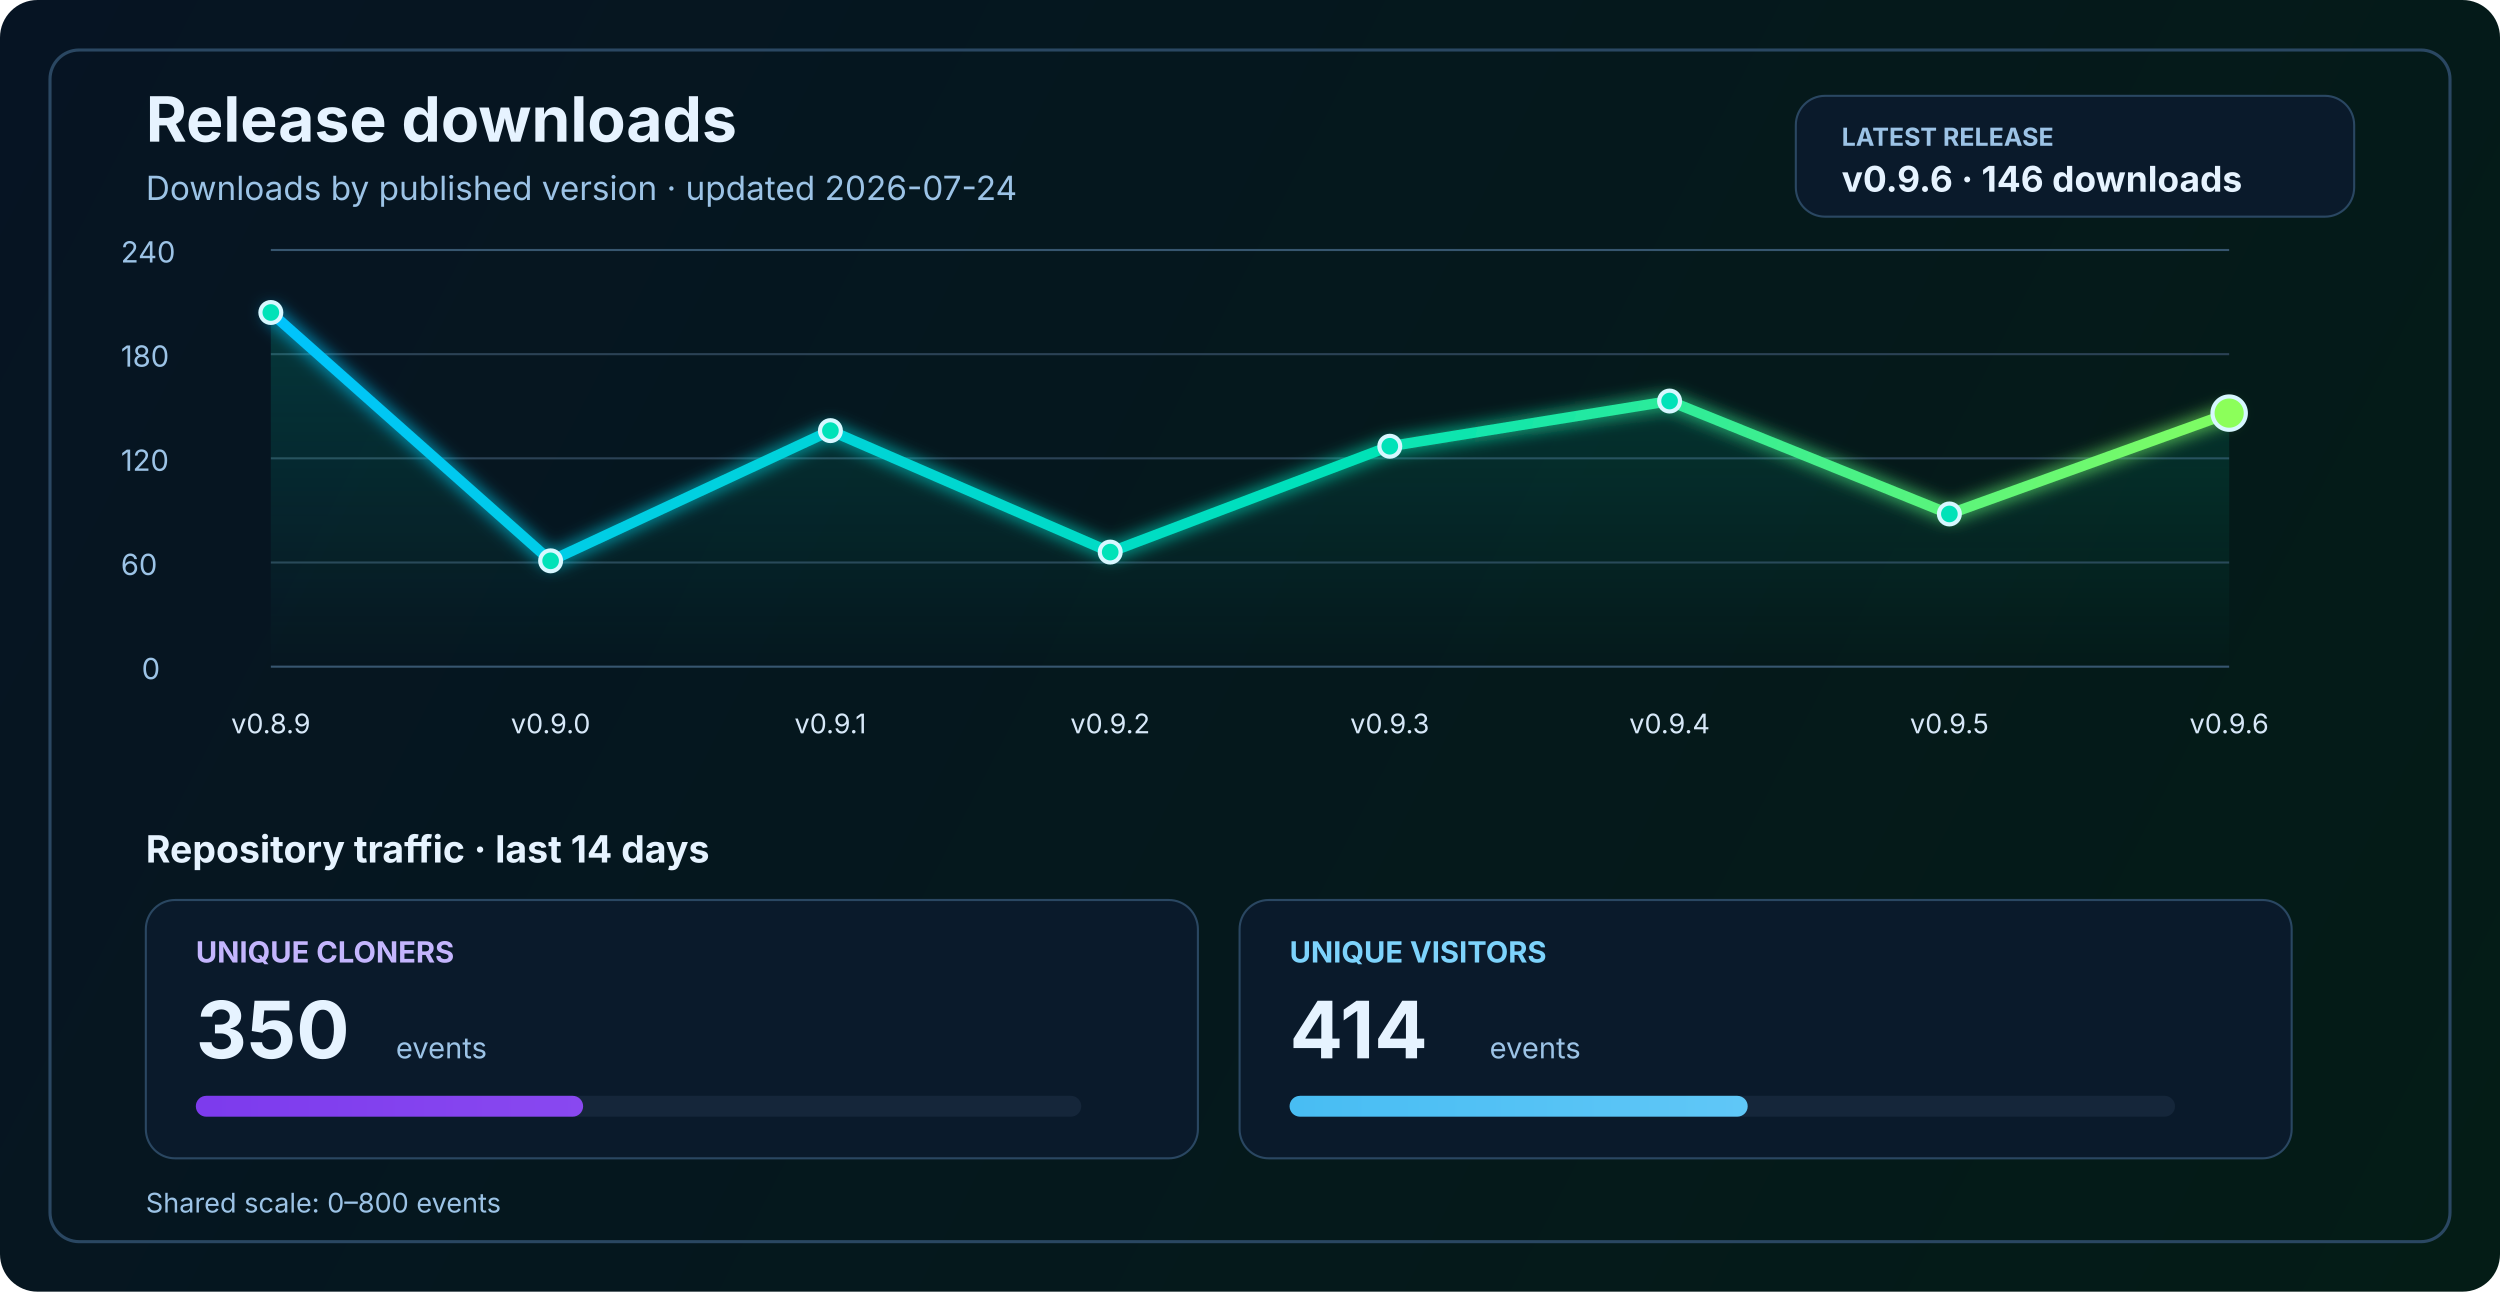
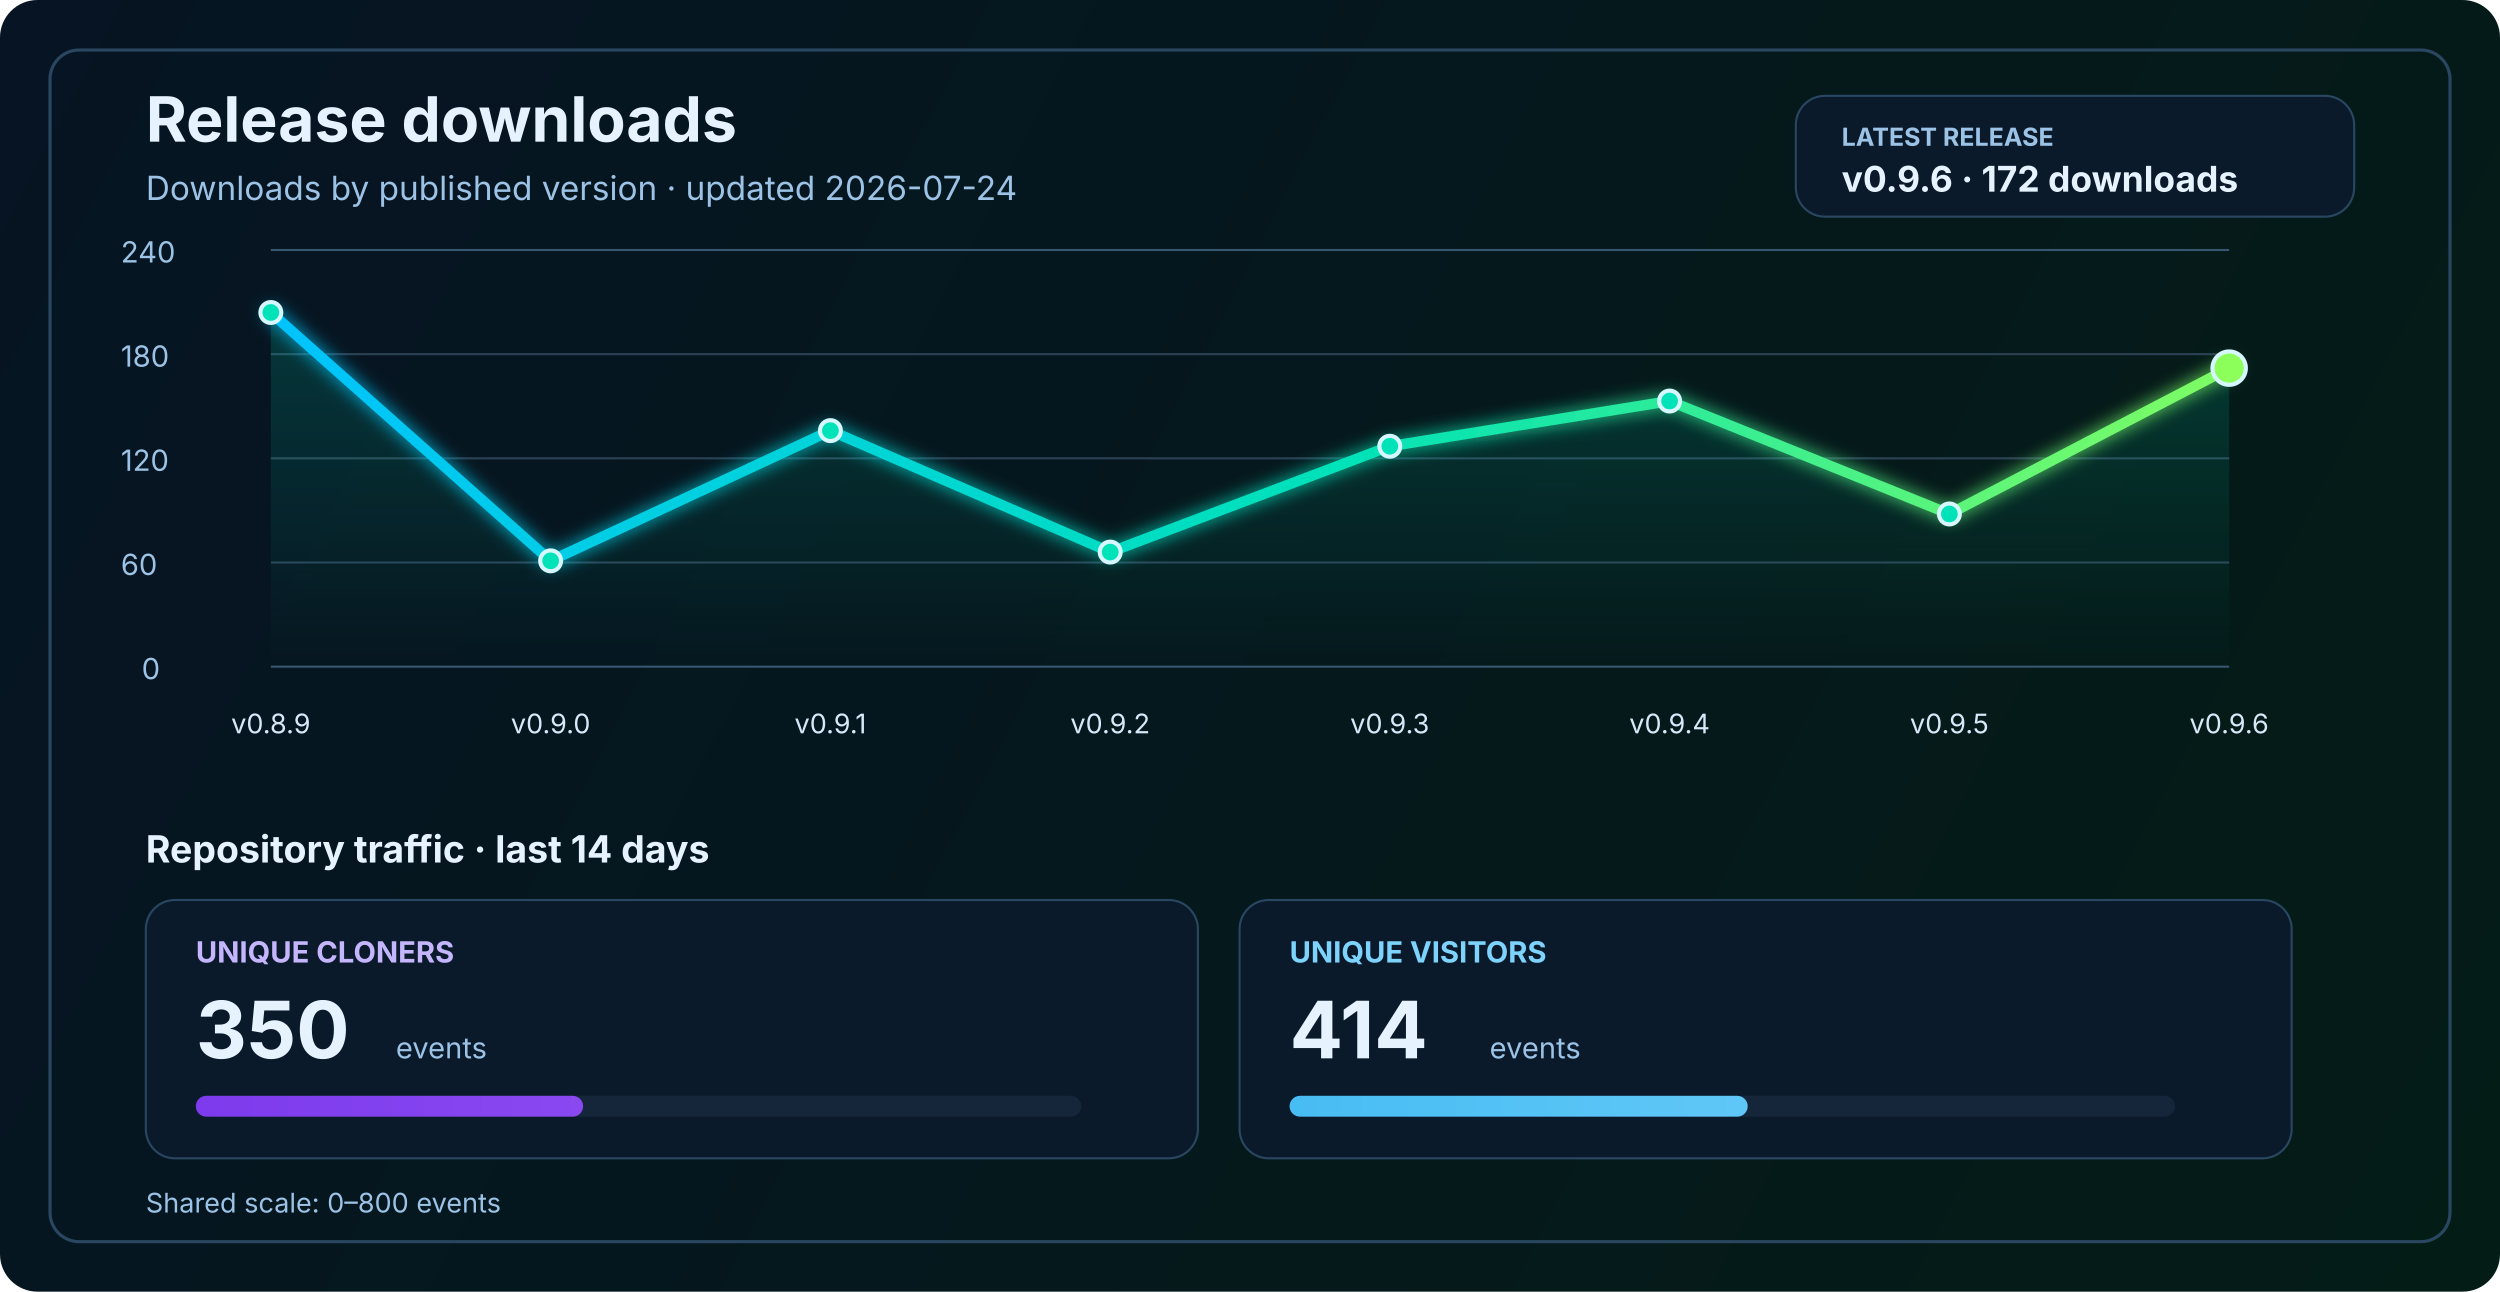
<svg xmlns="http://www.w3.org/2000/svg" width="1200" height="620" viewBox="0 0 1200 620" fill="none" role="img" aria-labelledby="title desc">
  <defs>
    <linearGradient id="bg" x1="0" y1="0" x2="1200" y2="620" gradientUnits="userSpaceOnUse">
      <stop stop-color="#061423" />
      <stop offset="1" stop-color="#041C16" />
    </linearGradient>
    <linearGradient id="line" x1="130" y1="86" x2="1070" y2="340" gradientUnits="userSpaceOnUse">
      <stop stop-color="#00C2FF" />
      <stop offset="0.55" stop-color="#00E2B8" />
      <stop offset="1" stop-color="#8CFF5A" />
    </linearGradient>
    <linearGradient id="area" x1="0" y1="120" x2="0" y2="320" gradientUnits="userSpaceOnUse">
      <stop stop-color="#00E2B8" stop-opacity="0.20" />
      <stop offset="1" stop-color="#00E2B8" stop-opacity="0" />
    </linearGradient>
    <linearGradient id="cloneFill" x1="86" y1="450" x2="1110" y2="450" gradientUnits="userSpaceOnUse">
      <stop stop-color="#7C3AED" />
      <stop offset="1" stop-color="#C084FC" />
    </linearGradient>
    <linearGradient id="viewFill" x1="86" y1="482" x2="1110" y2="482" gradientUnits="userSpaceOnUse">
      <stop stop-color="#0EA5E9" />
      <stop offset="1" stop-color="#7DD3FC" />
    </linearGradient>
    <filter id="glow" x="-50%" y="-50%" width="200%" height="200%">
      <feGaussianBlur stdDeviation="4" result="blur" />
      <feMerge>
        <feMergeNode in="blur" />
        <feMergeNode in="SourceGraphic" />
      </feMerge>
    </filter>
  </defs>
  <rect width="1200" height="620" rx="18" fill="url(#bg)" />
  <rect x="24" y="24" width="1152" height="572" rx="14" stroke="#2A4762" stroke-width="1.5" />
  <text x="70" y="68" fill="#E6F3FF" font-size="30" font-family="SF Pro Display, -apple-system, BlinkMacSystemFont, Segoe UI, sans-serif" font-weight="700">Release downloads</text>
  <text x="70" y="96" fill="#9CC3E6" font-size="16" font-family="SF Pro Text, -apple-system, BlinkMacSystemFont, Segoe UI, sans-serif">Downloads by published version · updated 2026-07-24</text>
  <rect x="862" y="46" width="268" height="58" rx="14" fill="#0A1A2B" stroke="#2A4762" stroke-width="1" />
  <text x="884" y="70" fill="#9CC3E6" font-size="12" font-family="SF Pro Text, -apple-system, BlinkMacSystemFont, Segoe UI, sans-serif" font-weight="700">LATEST RELEASE</text>
-   <text x="884" y="92" fill="#E6F3FF" font-size="17" font-family="SF Pro Text, -apple-system, BlinkMacSystemFont, Segoe UI, sans-serif" font-weight="700">v0.9.6 · 146 downloads</text>
+   <text x="884" y="92" fill="#E6F3FF" font-size="17" font-family="SF Pro Text, -apple-system, BlinkMacSystemFont, Segoe UI, sans-serif" font-weight="700">v0.9.6 · 172 downloads</text>
  <line x1="130" y1="320.0" x2="1070" y2="320.0" stroke="#37566F" stroke-width="1" />
  <line x1="130" y1="270.0" x2="1070" y2="270.0" stroke="#2B4255" stroke-width="1" />
  <line x1="130" y1="220.0" x2="1070" y2="220.0" stroke="#2B4255" stroke-width="1" />
  <line x1="130" y1="170.0" x2="1070" y2="170.0" stroke="#2B4255" stroke-width="1" />
  <line x1="130" y1="120.0" x2="1070" y2="120.0" stroke="#37566F" stroke-width="1" />
  <text x="68" y="326.0" fill="#9CC3E6" font-size="14" font-family="SF Pro Text, -apple-system, BlinkMacSystemFont, Segoe UI, sans-serif">0</text>
  <text x="58" y="276.0" fill="#9CC3E6" font-size="14" font-family="SF Pro Text, -apple-system, BlinkMacSystemFont, Segoe UI, sans-serif">60</text>
  <text x="58" y="226.0" fill="#9CC3E6" font-size="14" font-family="SF Pro Text, -apple-system, BlinkMacSystemFont, Segoe UI, sans-serif">120</text>
  <text x="58" y="176.0" fill="#9CC3E6" font-size="14" font-family="SF Pro Text, -apple-system, BlinkMacSystemFont, Segoe UI, sans-serif">180</text>
  <text x="58" y="126.0" fill="#9CC3E6" font-size="14" font-family="SF Pro Text, -apple-system, BlinkMacSystemFont, Segoe UI, sans-serif">240</text>
-   <path d="M 130.0 150.0 L 264.3 269.2 L 398.6 206.7 L 532.9 265.0 L 667.1 214.2 L 801.4 192.5 L 935.7 246.7 L 1070.0 198.3 L 1070 320 L 130 320 Z" fill="url(#area)" />
-   <polyline points="130.0,150.0 264.3,269.2 398.6,206.7 532.9,265.0 667.1,214.2 801.4,192.5 935.7,246.7 1070.0,198.3" fill="none" stroke="url(#line)" stroke-width="5" stroke-linecap="round" stroke-linejoin="round" filter="url(#glow)" />
+   <path d="M 130.0 150.0 L 264.3 269.2 L 398.6 206.7 L 532.9 265.0 L 667.1 214.2 L 801.4 192.5 L 935.7 246.7 L 1070.0 176.7 L 1070 320 L 130 320 Z" fill="url(#area)" />
+   <polyline points="130.0,150.0 264.3,269.2 398.6,206.7 532.9,265.0 667.1,214.2 801.4,192.5 935.7,246.7 1070.0,176.7" fill="none" stroke="url(#line)" stroke-width="5" stroke-linecap="round" stroke-linejoin="round" filter="url(#glow)" />
  <circle cx="130.0" cy="150.0" r="5" fill="#00E2B8" stroke="#D7F7FF" stroke-width="2" />
  <circle cx="264.3" cy="269.2" r="5" fill="#00E2B8" stroke="#D7F7FF" stroke-width="2" />
  <circle cx="398.6" cy="206.7" r="5" fill="#00E2B8" stroke="#D7F7FF" stroke-width="2" />
  <circle cx="532.9" cy="265.0" r="5" fill="#00E2B8" stroke="#D7F7FF" stroke-width="2" />
  <circle cx="667.1" cy="214.2" r="5" fill="#00E2B8" stroke="#D7F7FF" stroke-width="2" />
  <circle cx="801.4" cy="192.5" r="5" fill="#00E2B8" stroke="#D7F7FF" stroke-width="2" />
  <circle cx="935.7" cy="246.7" r="5" fill="#00E2B8" stroke="#D7F7FF" stroke-width="2" />
-   <circle cx="1070.0" cy="198.3" r="8" fill="#8CFF5A" stroke="#D7F7FF" stroke-width="2" />
+   <circle cx="1070.0" cy="176.7" r="8" fill="#8CFF5A" stroke="#D7F7FF" stroke-width="2" />
  <text x="130.0" y="352" text-anchor="middle" fill="#D7E8F8" font-size="13" font-family="SF Pro Text, -apple-system, BlinkMacSystemFont, Segoe UI, sans-serif">v0.8.9</text>
  <text x="264.3" y="352" text-anchor="middle" fill="#D7E8F8" font-size="13" font-family="SF Pro Text, -apple-system, BlinkMacSystemFont, Segoe UI, sans-serif">v0.9.0</text>
  <text x="398.6" y="352" text-anchor="middle" fill="#D7E8F8" font-size="13" font-family="SF Pro Text, -apple-system, BlinkMacSystemFont, Segoe UI, sans-serif">v0.9.1</text>
  <text x="532.9" y="352" text-anchor="middle" fill="#D7E8F8" font-size="13" font-family="SF Pro Text, -apple-system, BlinkMacSystemFont, Segoe UI, sans-serif">v0.9.2</text>
  <text x="667.1" y="352" text-anchor="middle" fill="#D7E8F8" font-size="13" font-family="SF Pro Text, -apple-system, BlinkMacSystemFont, Segoe UI, sans-serif">v0.9.3</text>
  <text x="801.4" y="352" text-anchor="middle" fill="#D7E8F8" font-size="13" font-family="SF Pro Text, -apple-system, BlinkMacSystemFont, Segoe UI, sans-serif">v0.9.4</text>
  <text x="935.7" y="352" text-anchor="middle" fill="#D7E8F8" font-size="13" font-family="SF Pro Text, -apple-system, BlinkMacSystemFont, Segoe UI, sans-serif">v0.9.5</text>
  <text x="1070.0" y="352" text-anchor="middle" fill="#D7E8F8" font-size="13" font-family="SF Pro Text, -apple-system, BlinkMacSystemFont, Segoe UI, sans-serif">v0.9.6</text>
  <text x="70" y="414" fill="#E6F3FF" font-size="18" font-family="SF Pro Text, -apple-system, BlinkMacSystemFont, Segoe UI, sans-serif" font-weight="700">Repository traffic · last 14 days</text>
  <rect x="70" y="432" width="505" height="124" rx="14" fill="#0A1A2B" stroke="#2A4762" stroke-width="1" />
  <text x="94" y="462" fill="#C4B5FD" font-size="14" font-family="SF Pro Text, -apple-system, BlinkMacSystemFont, Segoe UI, sans-serif" font-weight="700">UNIQUE CLONERS</text>
  <text x="94" y="508" fill="#E6F3FF" font-size="38" font-family="SF Pro Display, -apple-system, BlinkMacSystemFont, Segoe UI, sans-serif" font-weight="700">350</text>
  <text x="190" y="508" fill="#9CC3E6" font-size="14" font-family="SF Pro Text, -apple-system, BlinkMacSystemFont, Segoe UI, sans-serif">events</text>
  <rect x="94" y="526" width="425" height="10" rx="5" fill="#15263A" />
  <rect x="94" y="526" width="185.9" height="10" rx="5" fill="url(#cloneFill)" />
  <rect x="595" y="432" width="505" height="124" rx="14" fill="#0A1A2B" stroke="#2A4762" stroke-width="1" />
  <text x="619" y="462" fill="#7DD3FC" font-size="14" font-family="SF Pro Text, -apple-system, BlinkMacSystemFont, Segoe UI, sans-serif" font-weight="700">UNIQUE VISITORS</text>
  <text x="619" y="508" fill="#E6F3FF" font-size="38" font-family="SF Pro Display, -apple-system, BlinkMacSystemFont, Segoe UI, sans-serif" font-weight="700">414</text>
  <text x="715" y="508" fill="#9CC3E6" font-size="14" font-family="SF Pro Text, -apple-system, BlinkMacSystemFont, Segoe UI, sans-serif">events</text>
  <rect x="619" y="526" width="425" height="10" rx="5" fill="#15263A" />
  <rect x="619" y="526" width="219.9" height="10" rx="5" fill="url(#viewFill)" />
  <text x="70" y="582" fill="#9CC3E6" font-size="13" font-family="SF Pro Text, -apple-system, BlinkMacSystemFont, Segoe UI, sans-serif">Shared scale: 0–800 events</text>
</svg>
